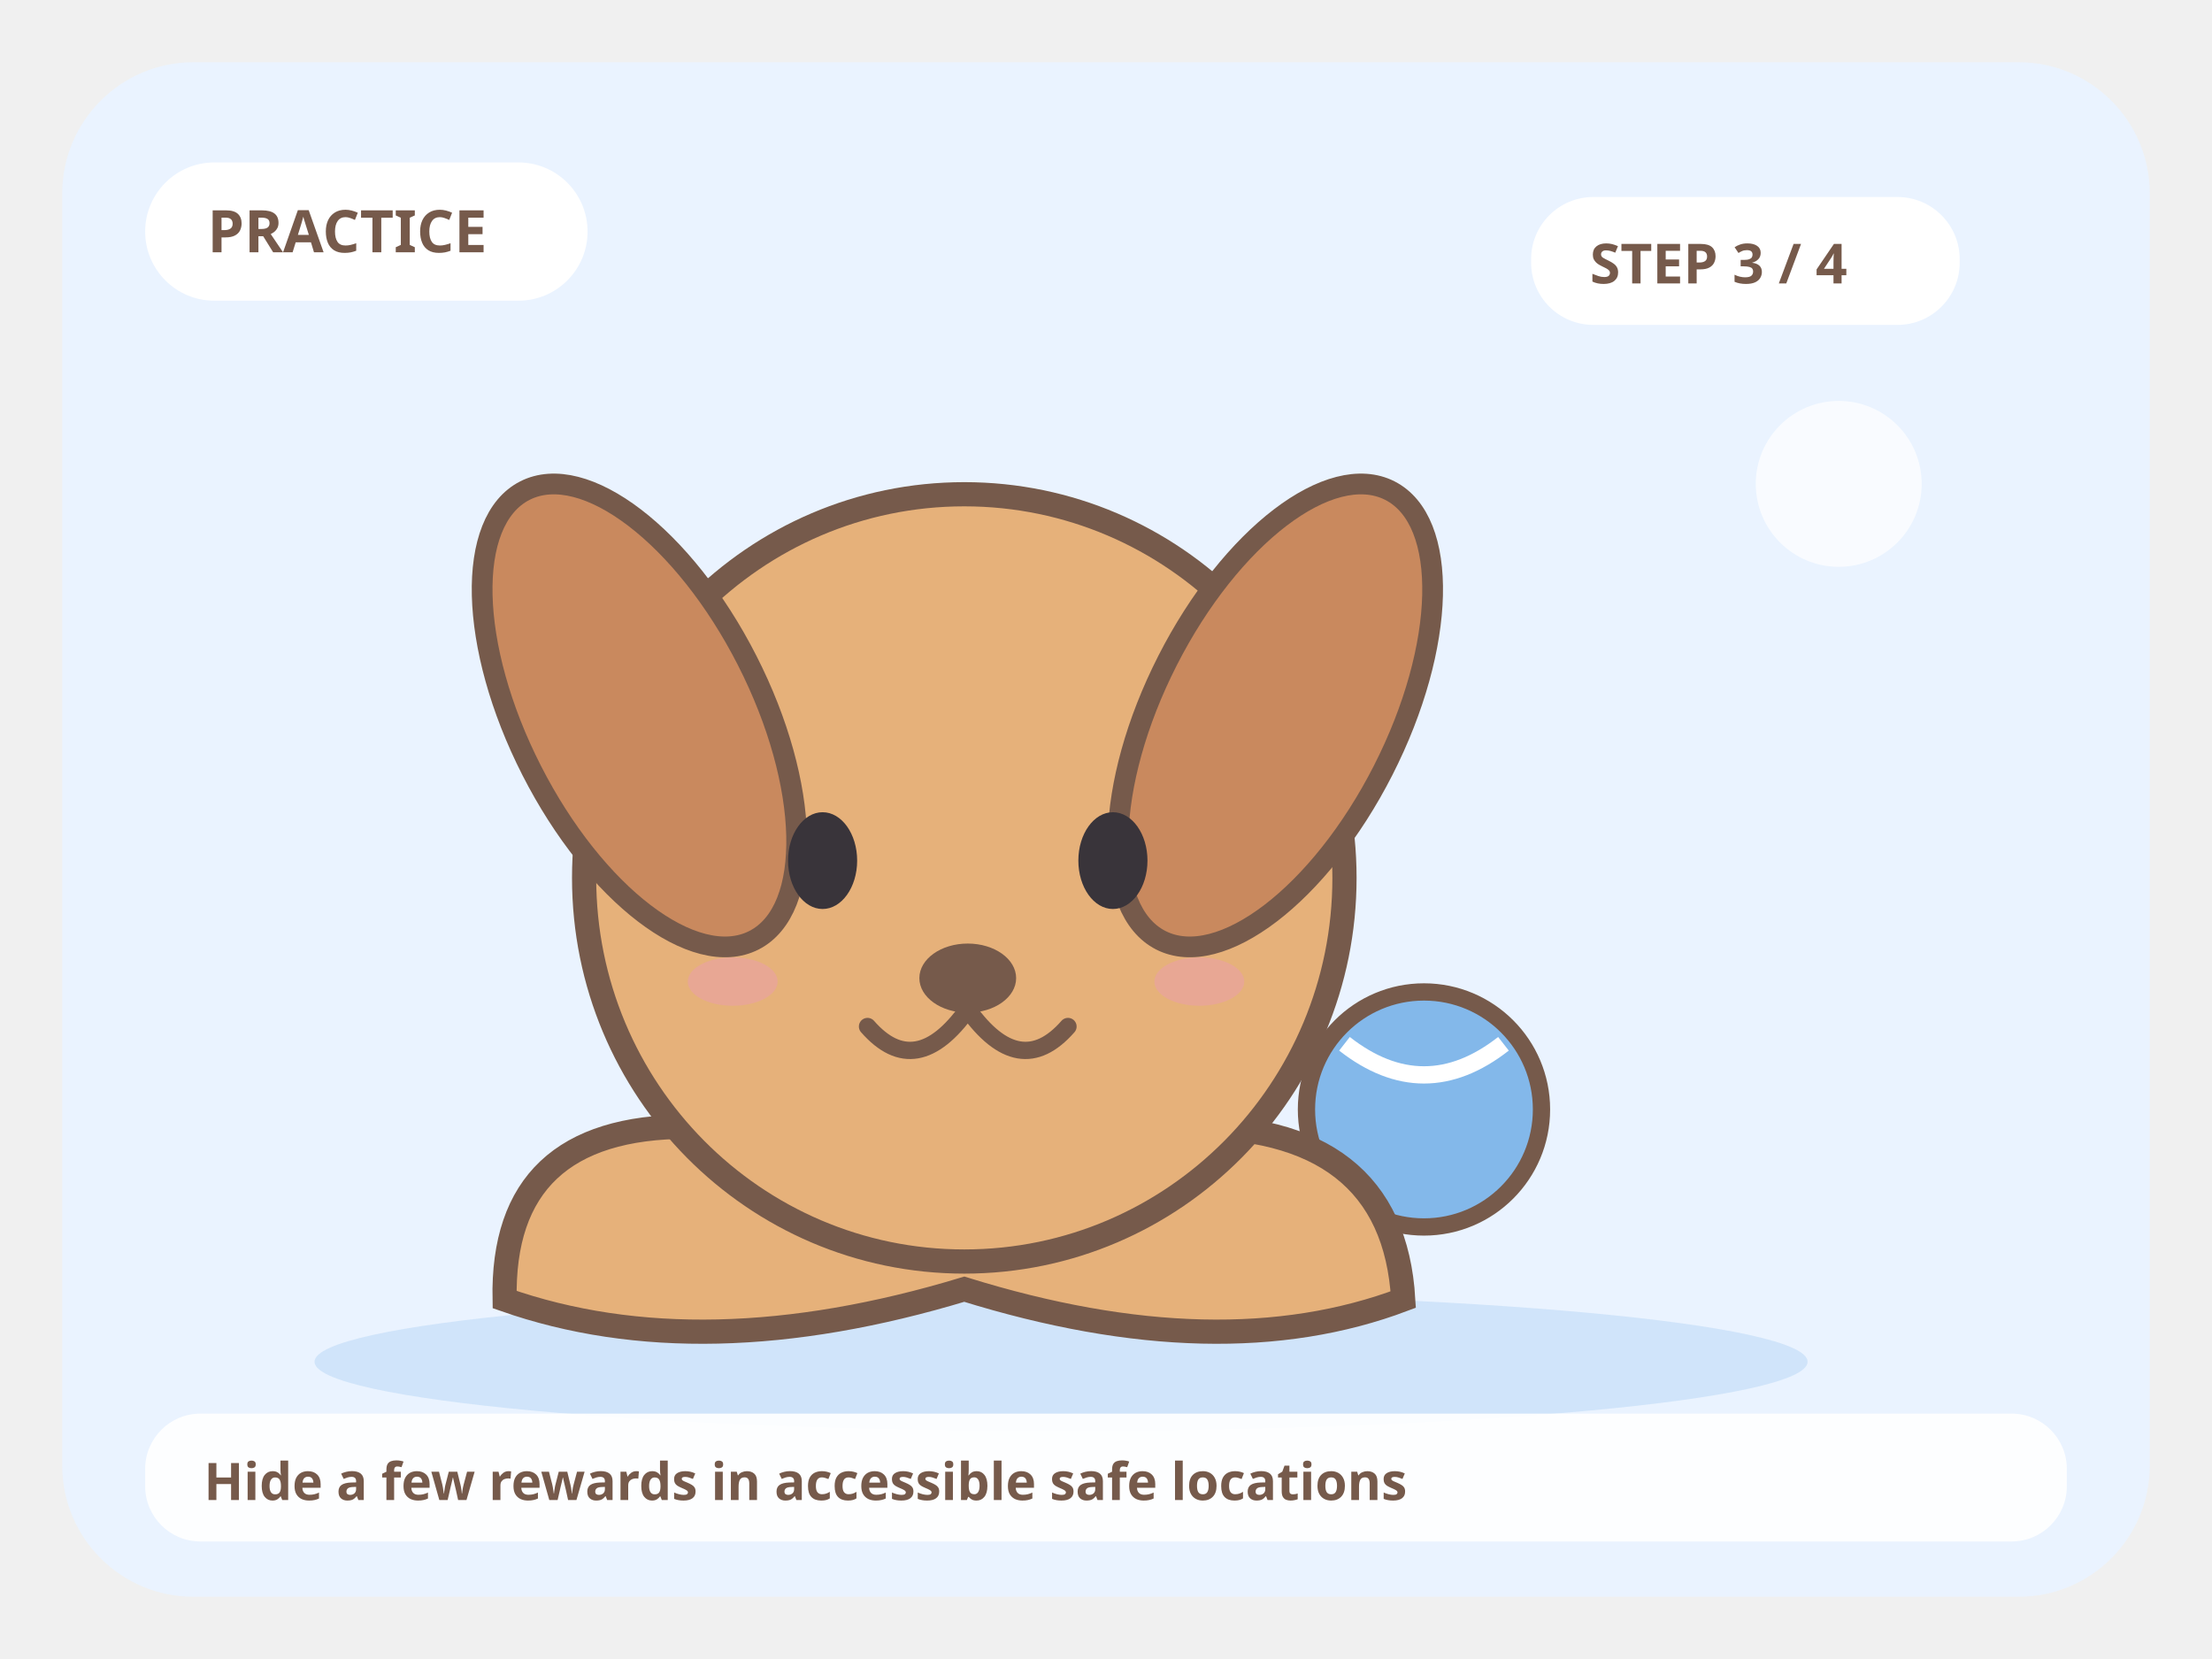
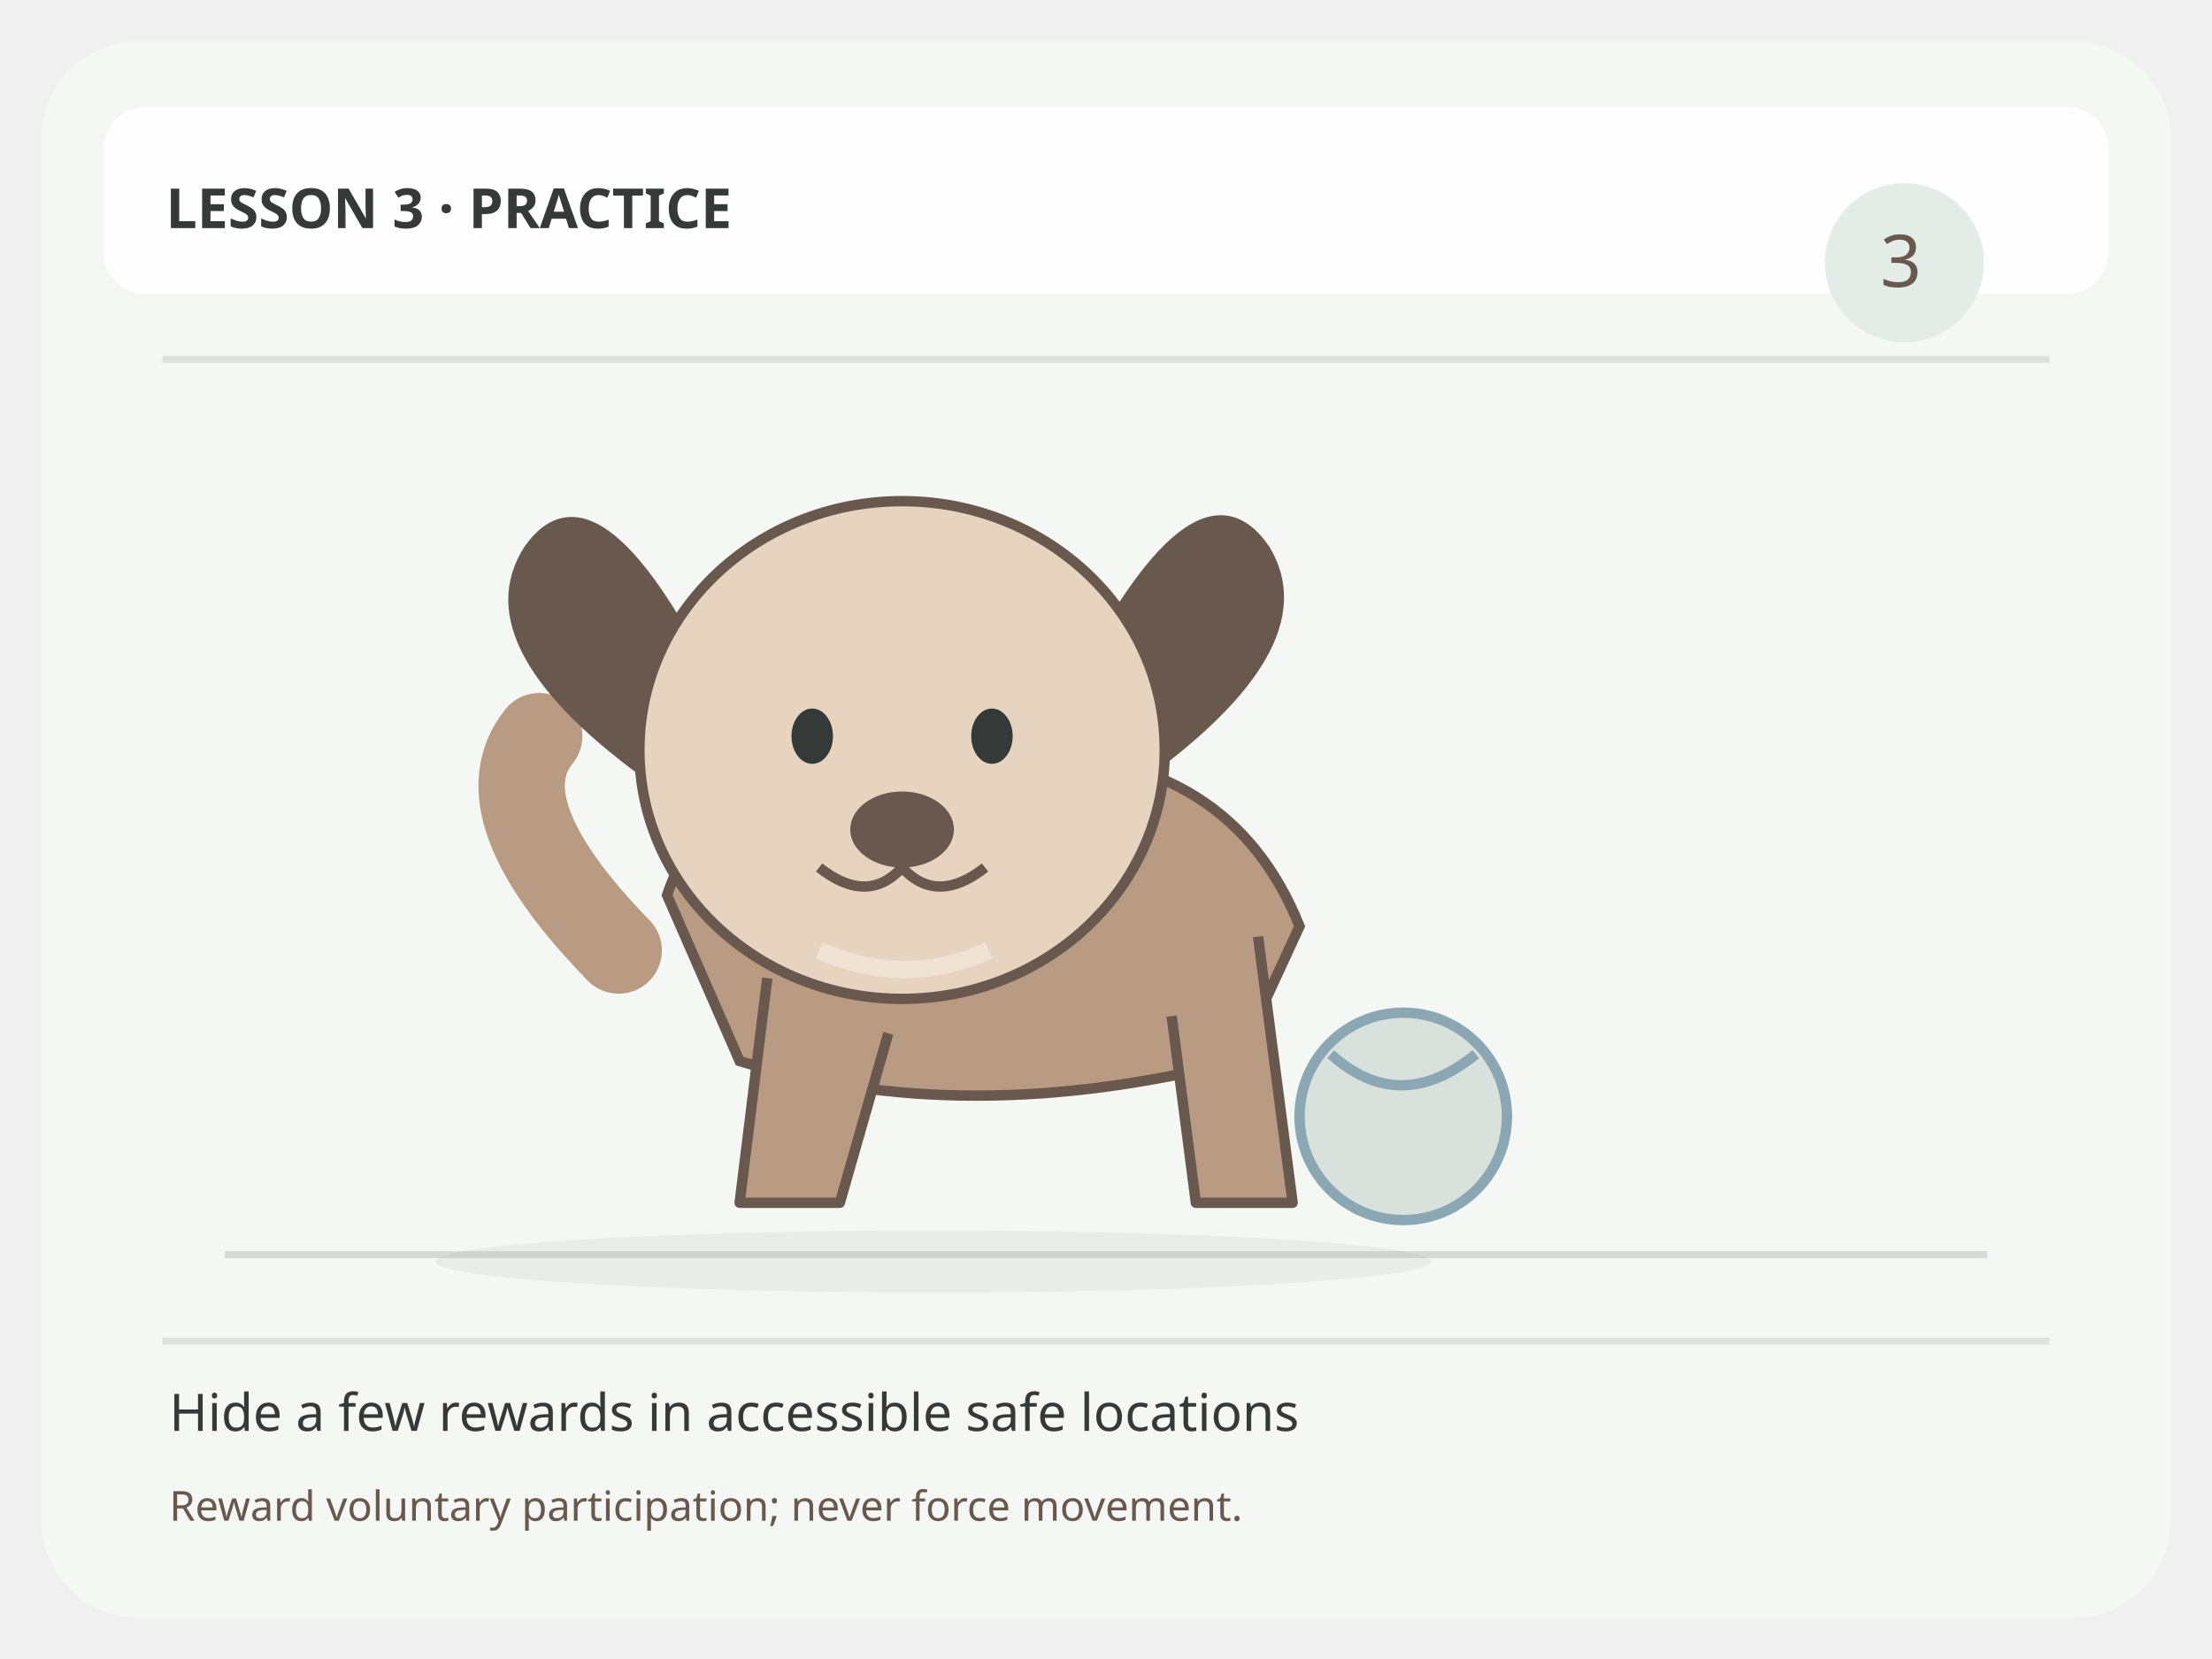
<svg xmlns="http://www.w3.org/2000/svg" viewBox="0 0 640 480" role="img" aria-labelledby="title description">
-   <rect x="18" y="18" width="604" height="444" rx="38" fill="#EAF3FF" />
-   <ellipse cx="307" cy="394" rx="216" ry="20" fill="#83B8EA" opacity=".25" />
-   <circle cx="532" cy="140" r="24" fill="white" opacity=".7" />
-   <circle cx="412" cy="321" r="34" fill="#83B8EA" stroke="#765A4B" stroke-width="5" />
-   <path d="M389 302q23 18 46 0" stroke="white" stroke-width="5" fill="none" />
-   <g transform="rotate(0 280 275)">
-     <path d="M199 326q-54 0-53 50 57 20 133-3 74 23 127 3-3-51-64-50" fill="#E6B17A" stroke="#765A4B" stroke-width="7" />
-     <ellipse cx="279" cy="254" rx="110" ry="111" fill="#E6B17A" stroke="#765A4B" stroke-width="7" />
-     <ellipse cx="185" cy="207" rx="35" ry="73" transform="rotate(-27 185 207)" fill="#C9895E" stroke="#765A4B" stroke-width="6" />
-     <ellipse cx="369" cy="207" rx="35" ry="73" transform="rotate(27 369 207)" fill="#C9895E" stroke="#765A4B" stroke-width="6" />
-     <ellipse cx="238" cy="249" rx="10" ry="14" fill="#39343A" />
-     <ellipse cx="322" cy="249" rx="10" ry="14" fill="#39343A" />
-     <ellipse cx="280" cy="283" rx="14" ry="10" fill="#765A4B" />
-     <path d="M280 292q-15 21-29 5m29-5q15 21 29 5" stroke="#765A4B" stroke-width="5" fill="none" stroke-linecap="round" />
-     <ellipse cx="212" cy="284" rx="13" ry="7" fill="#E9A0A5" opacity=".6" />
-     <ellipse cx="347" cy="284" rx="13" ry="7" fill="#E9A0A5" opacity=".6" />
+   <rect x="12" y="12" width="616" height="456" rx="28" fill="#F5F7F5" />
+   <rect x="30" y="31" width="580" height="54" rx="12" fill="#FFFFFF" opacity=".9" />
+   <text x="48" y="66" font-family="sans-serif" font-size="16" font-weight="700" fill="#353A38">LESSON 3 · PRACTICE</text>
+   <g>
+     <circle cx="551" cy="76" r="23" fill="#E4ECE7" />
+     <text x="544" y="83" font-family="sans-serif" font-size="21" fill="#69584D">3</text>
  </g>
-   <rect x="42" y="47" width="128" height="40" rx="20" fill="white" />
-   <text x="60" y="73" font-family="sans-serif" font-size="17" font-weight="700" fill="#765A4B">PRACTICE</text>
-   <g>
-     <rect x="443" y="57" width="124" height="37" rx="18" fill="white" />
-     <text x="460" y="82" font-family="sans-serif" font-weight="700" font-size="16" fill="#765A4B">STEP 3 / 4</text>
+   <path d="M47 104h546" stroke="#DDE2DF" stroke-width="2" />
+   <path d="M65 363h510" stroke="#D4DAD6" stroke-width="2" />
+   <ellipse cx="270" cy="365" rx="144" ry="9" fill="#A9B0AB" opacity=".15" />
+   <circle cx="406" cy="323" r="30" fill="#D8E1DB" stroke="#8BA7B4" stroke-width="3" />
+   <path d="M385 305q20 18 42 0" fill="none" stroke="#8BA7B4" stroke-width="3" />
+   <g transform="translate(0 0)">
+     <path d="M179 275Q139 234 156 213" fill="none" stroke="#B99B83" stroke-width="25" stroke-linecap="round" />
+     <path d="M193 259Q208 213 296 218Q356 218 376 268L358 307Q279 327 214 307Z" fill="#B99B83" stroke="#69584D" stroke-width="3" />
+     <path d="M222 283l-8 65h29l14-49m82-5 7 54h28l-10-77" fill="#B99B83" stroke="#69584D" stroke-width="3" stroke-linejoin="round" />
+     <path d="M205 197q-33-65-52-38-18 28 37 67m123-30q34-65 53-37 17 28-38 67" fill="#69584D" stroke="#69584D" stroke-width="3" />
+     <ellipse cx="261" cy="217" rx="76" ry="72" fill="#E6D4C1" stroke="#69584D" stroke-width="3" />
+     <ellipse cx="235" cy="213" rx="6" ry="8" fill="#353A38" />
+     <ellipse cx="287" cy="213" rx="6" ry="8" fill="#353A38" />
+     <ellipse cx="261" cy="240" rx="15" ry="11" fill="#69584D" />
+     <path d="M261 251q-10 11-24 0m24 0q10 11 24 0" stroke="#69584D" stroke-width="3" fill="none" />
+     <path d="M237 275q25 11 49 0" stroke="#F2E6D9" stroke-width="5" fill="none" opacity=".8" />
  </g>
-   <rect x="42" y="409" width="556" height="37" rx="16" fill="white" opacity=".91" />
-   <text x="59" y="434" font-family="sans-serif" font-size="15" font-weight="600" fill="#765A4B">Hide a few rewards in accessible safe locations</text>
+   <path d="M47 388h546" stroke="#DDE2DF" stroke-width="2" />
+   <text x="49" y="414" font-family="sans-serif" font-size="15" fill="#353A38">Hide a few rewards in accessible safe locations</text>
+   <text x="49" y="440" font-family="sans-serif" font-size="12" fill="#69584D">Reward voluntary participation; never force movement.</text>
</svg>
